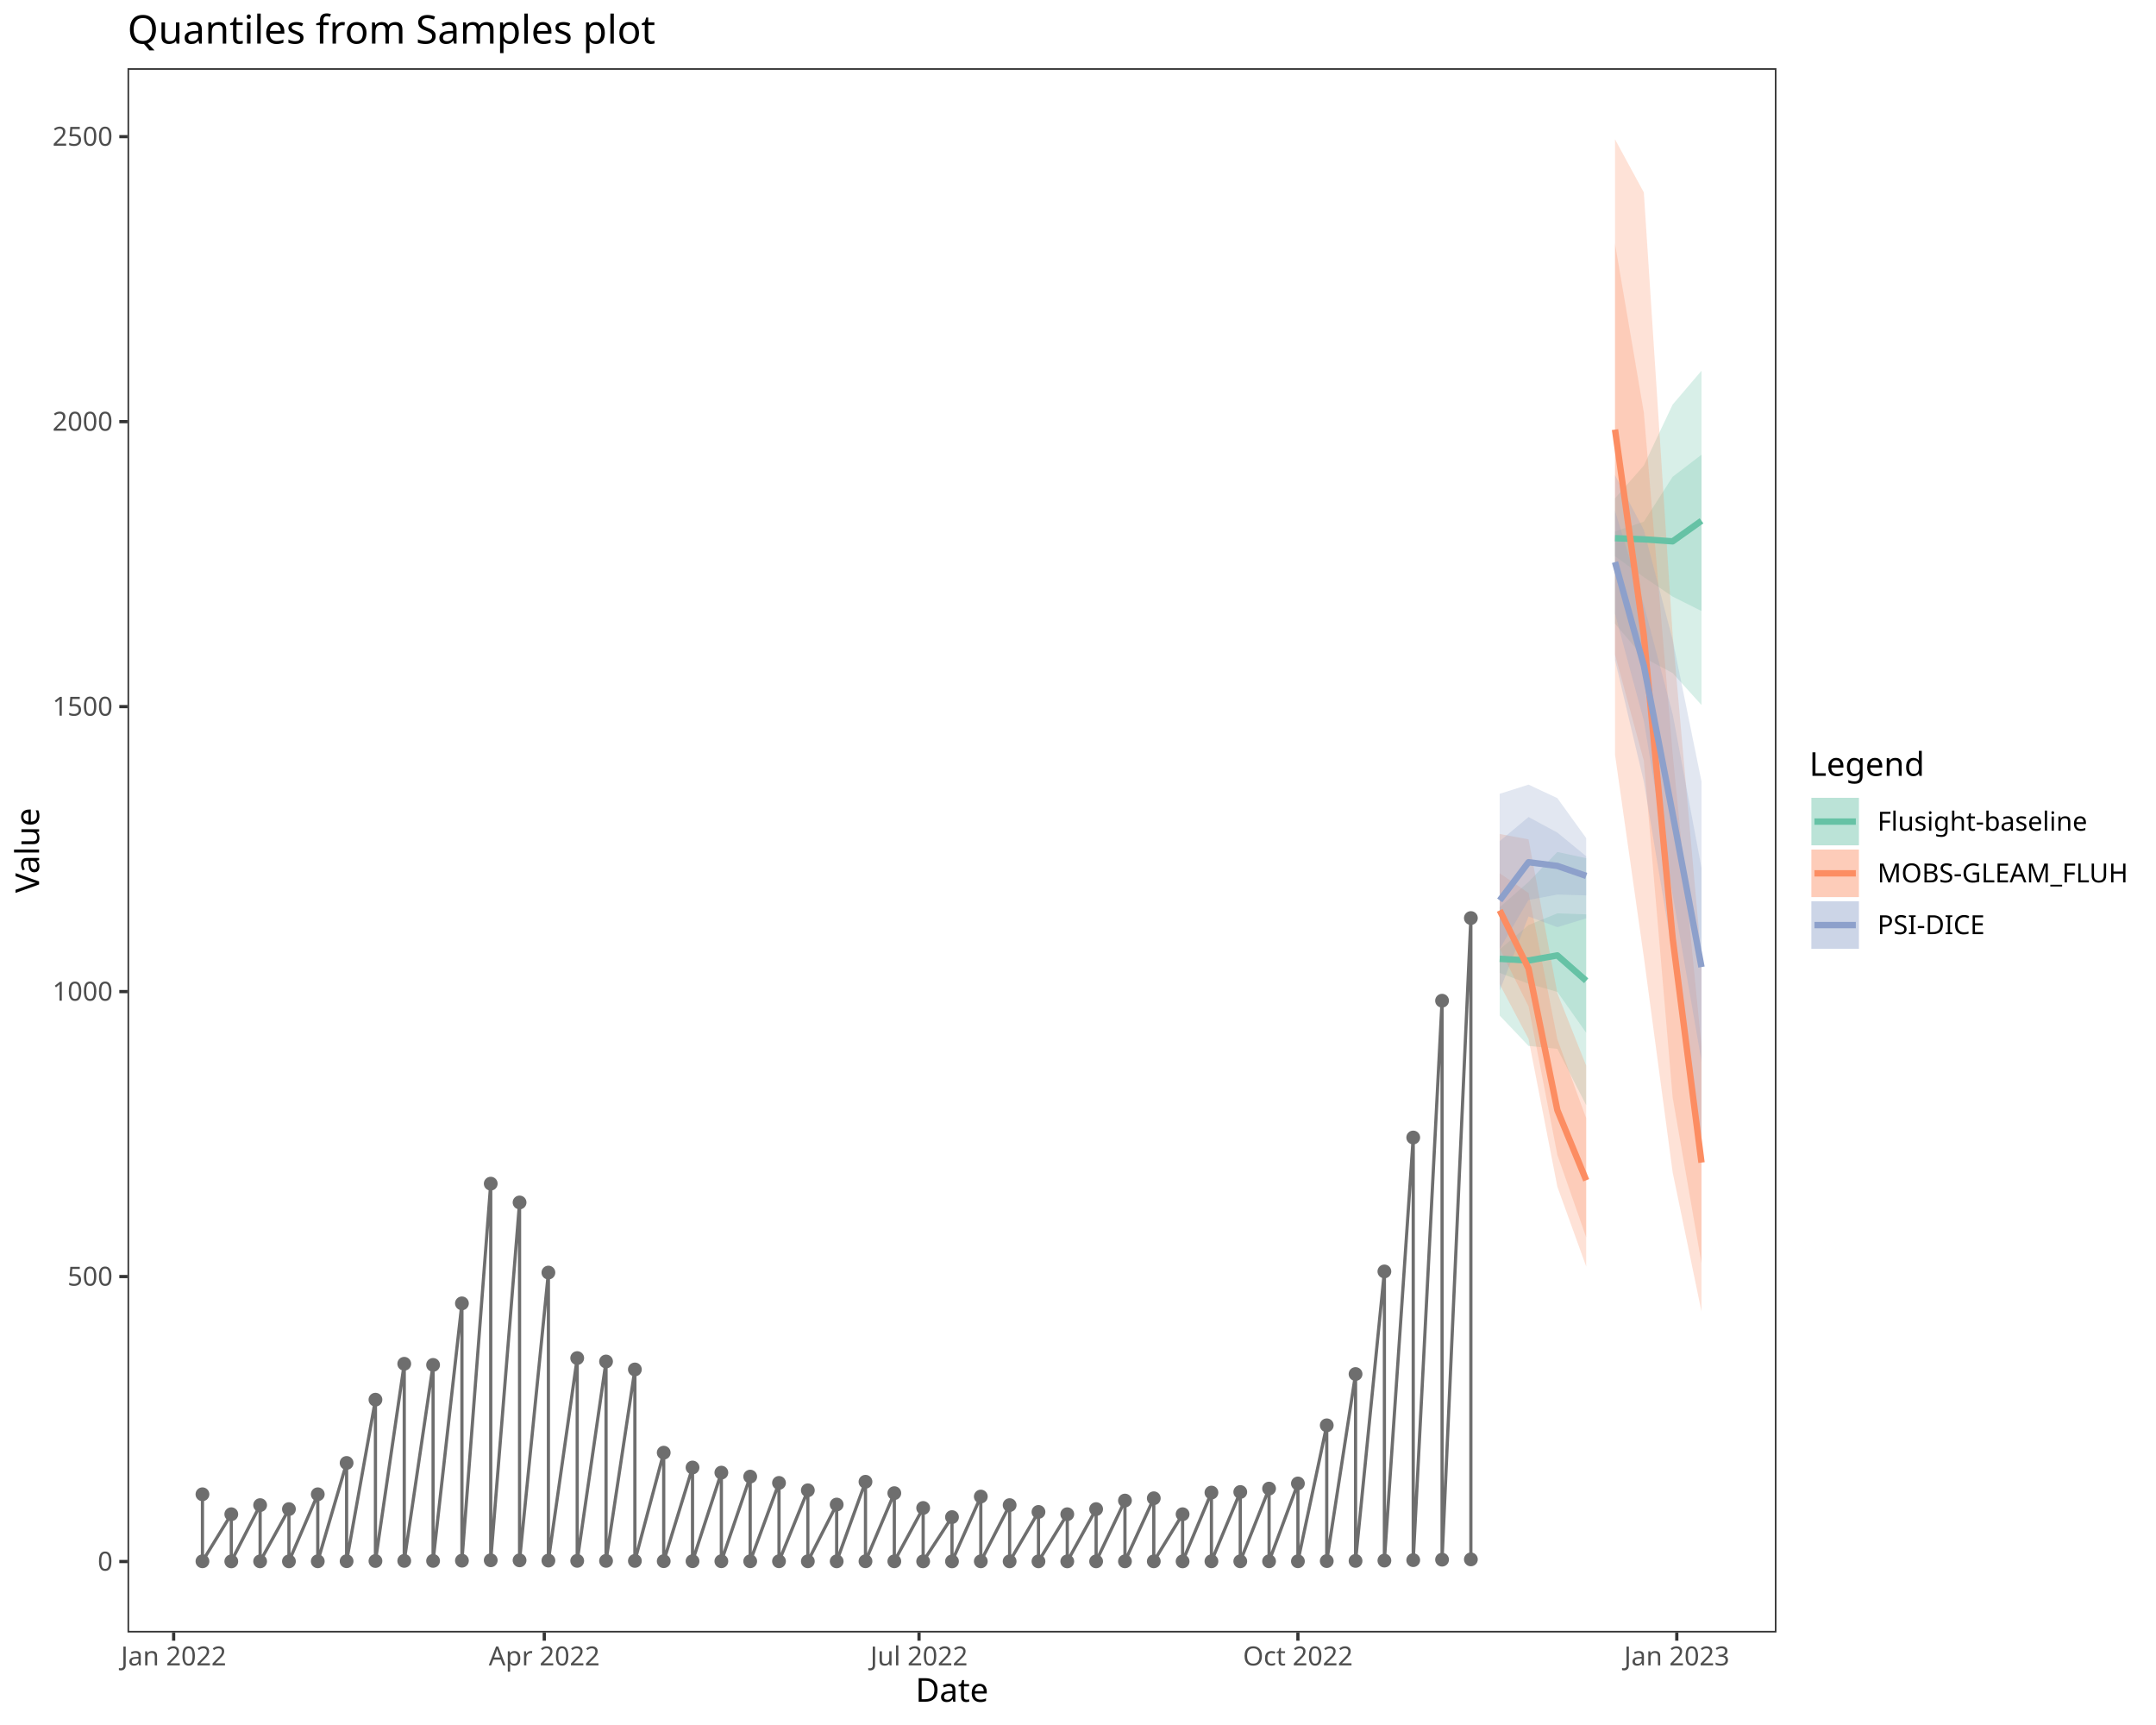
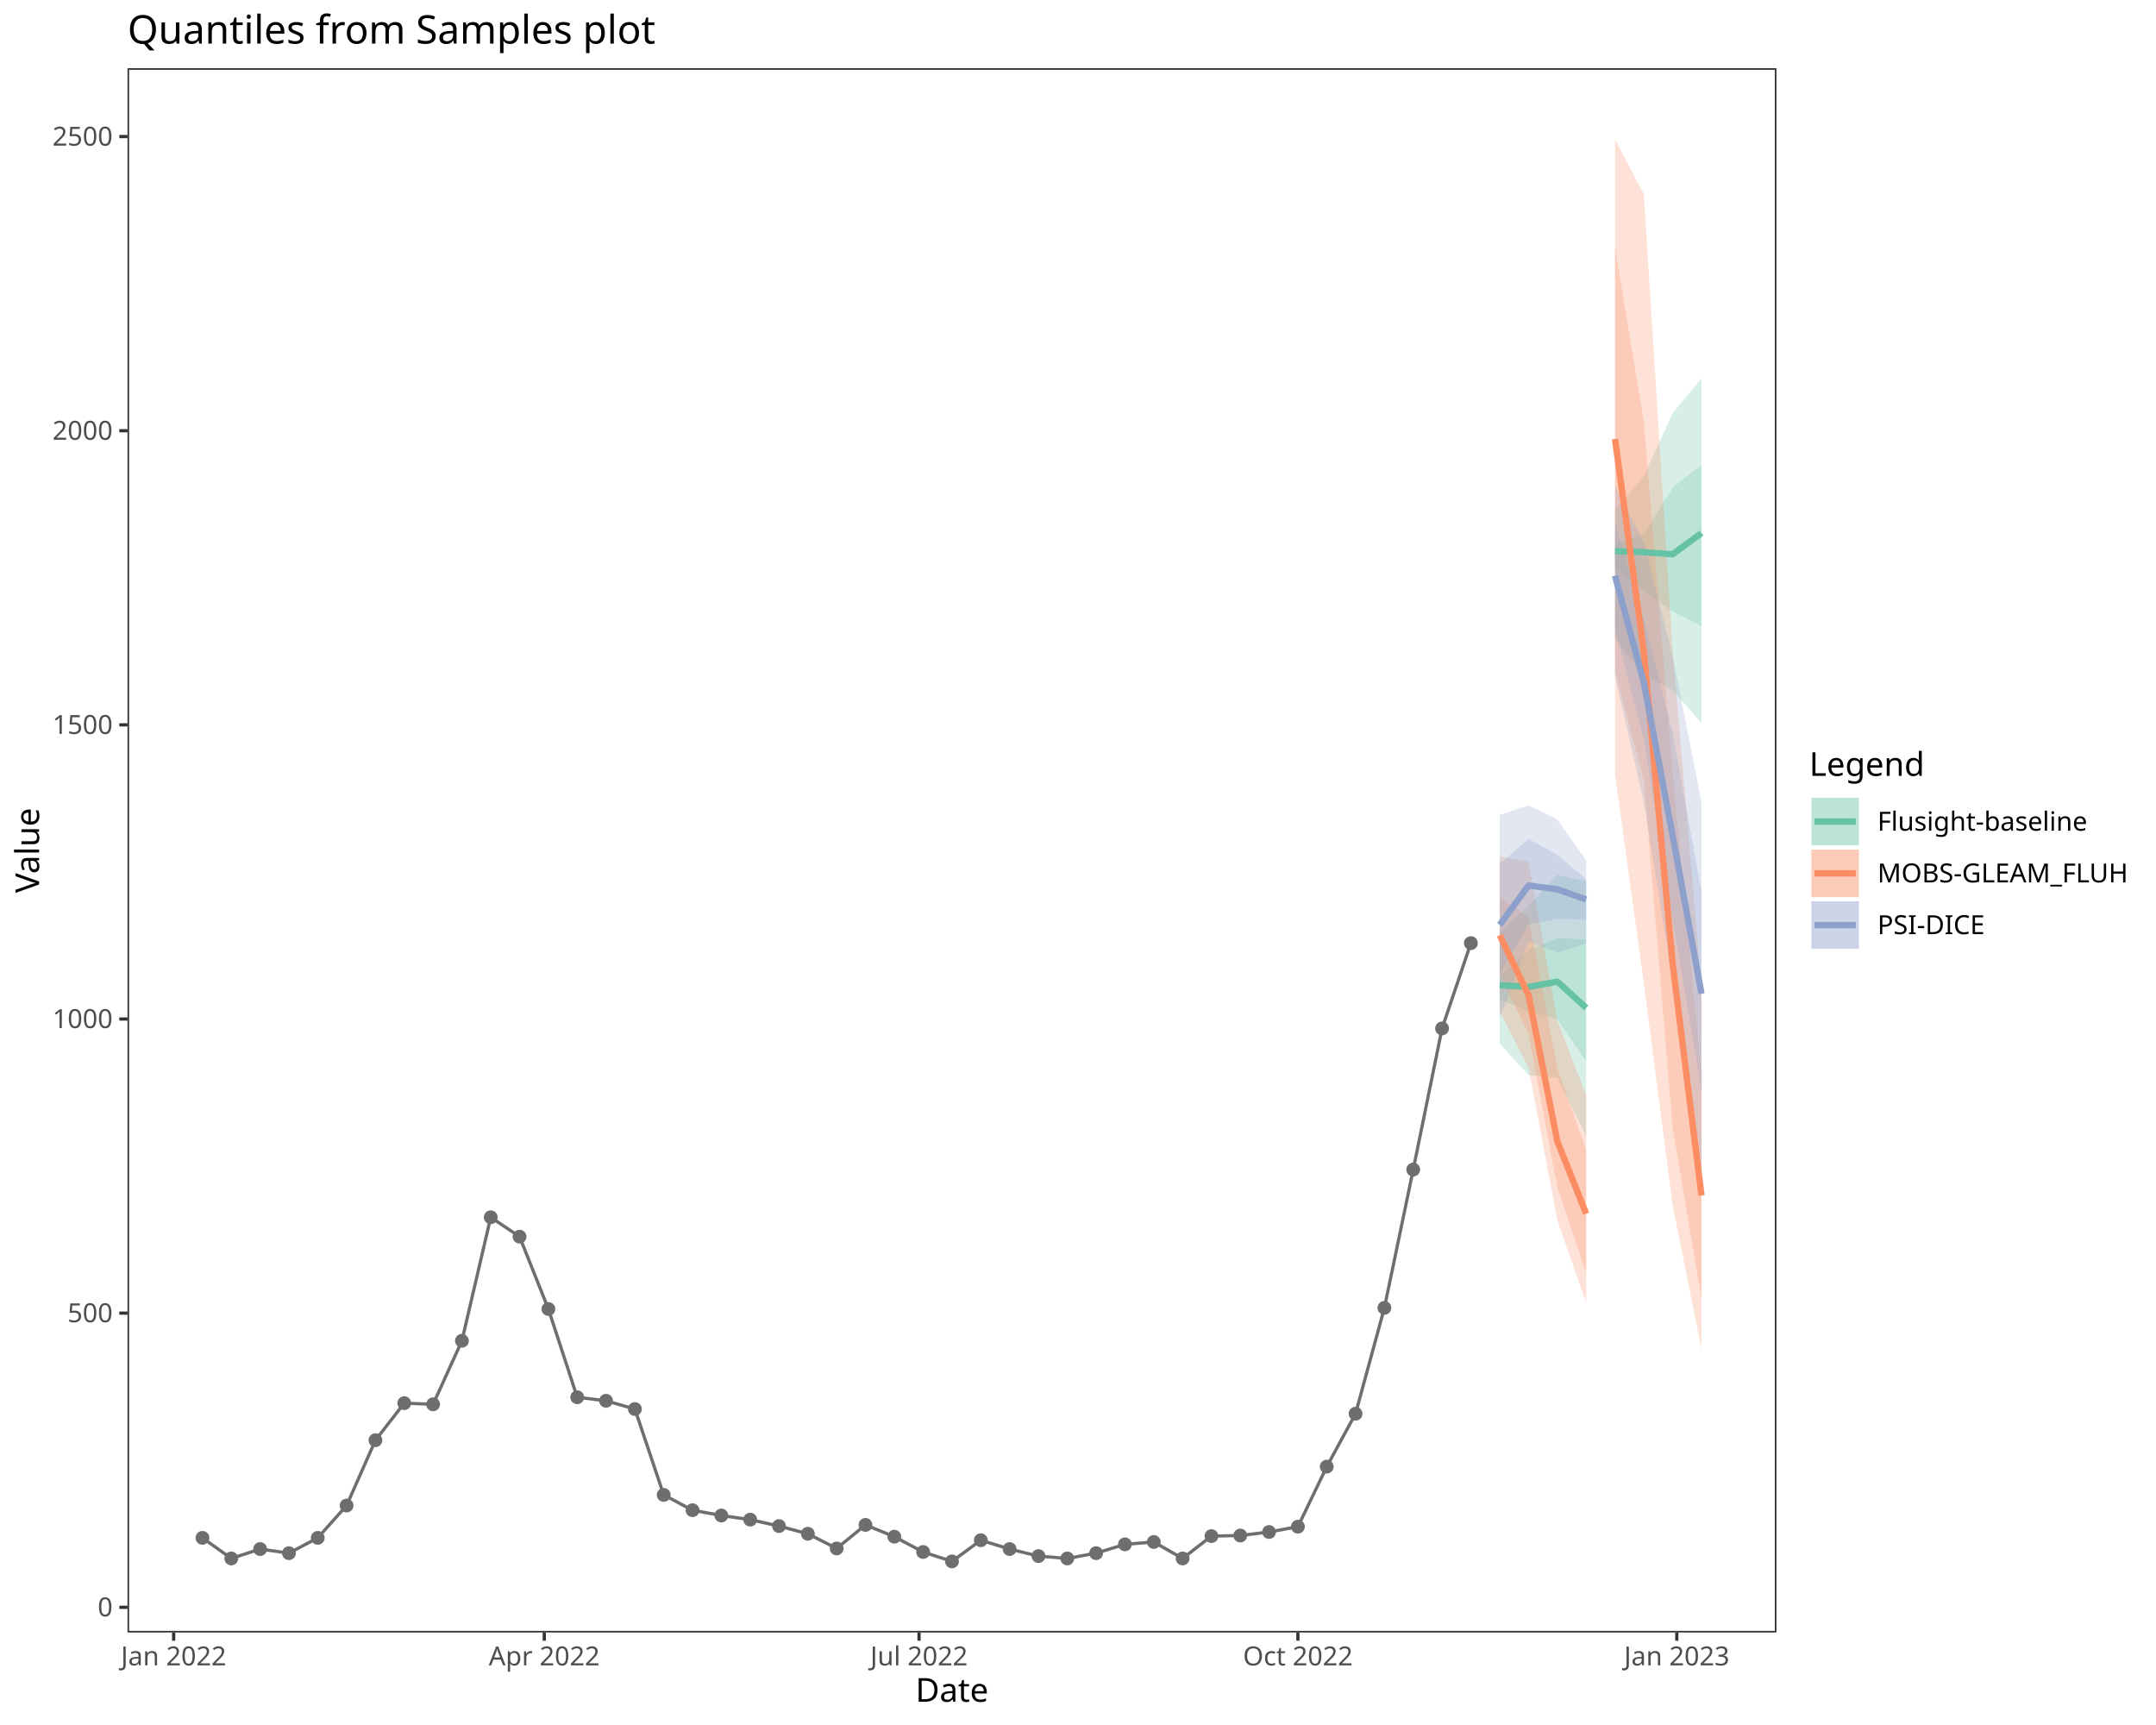
<svg xmlns="http://www.w3.org/2000/svg" class="svglite" data-engine-version="2.0" width="720.00pt" height="576.00pt" viewBox="0 0 720.00 576.00">
  <defs>
    <style type="text/css">
    .svglite line, .svglite polyline, .svglite polygon, .svglite path, .svglite rect, .svglite circle {
      fill: none;
      stroke: #000000;
      stroke-linecap: round;
      stroke-linejoin: round;
      stroke-miterlimit: 10.00;
    }
  </style>
  </defs>
  <rect width="100%" height="100%" style="stroke: none; fill: #FFFFFF;" />
  <defs>
    <clipPath id="cpMC4wMHw3MjAuMDB8MC4wMHw1NzYuMDA=">
      <rect x="0.00" y="0.00" width="720.00" height="576.00" />
    </clipPath>
  </defs>
  <g clip-path="url(#cpMC4wMHw3MjAuMDB8MC4wMHw1NzYuMDA=)">
    <rect x="0.00" y="0.00" width="720.00" height="576.00" style="stroke-width: 1.07; stroke: #FFFFFF; fill: #FFFFFF;" />
  </g>
  <defs>
    <clipPath id="cpNDIuNTh8NTkzLjI1fDIyLjc4fDU0NS4xMQ==">
      <rect x="42.58" y="22.78" width="550.67" height="522.33" />
    </clipPath>
  </defs>
  <g clip-path="url(#cpNDIuNTh8NTkzLjI1fDIyLjc4fDU0NS4xMQ==)">
    <rect x="42.58" y="22.78" width="550.67" height="522.33" style="stroke-width: 1.07; stroke: none; fill: #FFFFFF;" />
-     <polyline points="67.61,498.96 67.61,521.34 77.24,505.62 77.24,521.37 86.87,502.58 86.87,521.36 96.49,503.91 96.49,521.36 106.12,498.96 106.12,521.34 115.75,488.50 115.75,521.31 125.38,467.37 125.38,521.24 135.00,455.38 135.00,521.20 144.63,455.76 144.63,521.20 154.26,435.21 154.26,521.13 163.88,395.24 163.88,521.00 173.51,401.52 173.51,521.02 183.14,424.93 183.14,521.10 192.76,453.48 192.76,521.19 202.39,454.62 202.39,521.20 212.02,457.28 212.02,521.21 221.65,485.07 221.65,521.30 231.27,490.02 231.27,521.31 240.90,491.73 240.90,521.32 250.53,493.06 250.53,521.33 260.15,495.16 260.15,521.33 269.78,497.63 269.78,521.34 279.41,502.39 279.41,521.36 289.03,494.78 289.03,521.33 298.66,498.58 298.66,521.34 308.29,503.53 308.29,521.36 317.92,506.58 317.92,521.37 327.54,499.72 327.54,521.35 337.17,502.58 337.17,521.36 346.80,504.86 346.80,521.36 356.42,505.62 356.42,521.37 366.05,503.91 366.05,521.36 375.68,501.06 375.68,521.35 385.31,500.29 385.31,521.35 394.93,505.62 394.93,521.37 404.56,498.39 404.56,521.34 414.19,498.20 414.19,521.34 423.81,497.06 423.81,521.34 433.44,495.35 433.44,521.33 443.07,475.93 443.07,521.27 452.69,458.81 452.69,521.21 462.32,424.55 462.32,521.10 471.95,379.83 471.95,520.95 481.58,334.15 481.58,520.79 491.20,306.55 491.20,520.70 " style="stroke-width: 1.07; stroke: #6E6E6E; stroke-linecap: butt;" />
-     <circle cx="67.61" cy="498.96" r="1.95" style="stroke-width: 0.71; stroke: #6E6E6E; fill: #6E6E6E;" />
-     <circle cx="77.24" cy="505.62" r="1.95" style="stroke-width: 0.71; stroke: #6E6E6E; fill: #6E6E6E;" />
-     <circle cx="86.87" cy="502.58" r="1.95" style="stroke-width: 0.71; stroke: #6E6E6E; fill: #6E6E6E;" />
-     <circle cx="96.49" cy="503.91" r="1.95" style="stroke-width: 0.71; stroke: #6E6E6E; fill: #6E6E6E;" />
-     <circle cx="106.12" cy="498.96" r="1.95" style="stroke-width: 0.71; stroke: #6E6E6E; fill: #6E6E6E;" />
-     <circle cx="115.75" cy="488.50" r="1.95" style="stroke-width: 0.71; stroke: #6E6E6E; fill: #6E6E6E;" />
-     <circle cx="125.38" cy="467.37" r="1.95" style="stroke-width: 0.71; stroke: #6E6E6E; fill: #6E6E6E;" />
-     <circle cx="135.00" cy="455.38" r="1.95" style="stroke-width: 0.71; stroke: #6E6E6E; fill: #6E6E6E;" />
-     <circle cx="144.63" cy="455.76" r="1.95" style="stroke-width: 0.71; stroke: #6E6E6E; fill: #6E6E6E;" />
-     <circle cx="154.26" cy="435.21" r="1.95" style="stroke-width: 0.71; stroke: #6E6E6E; fill: #6E6E6E;" />
-     <circle cx="163.88" cy="395.24" r="1.95" style="stroke-width: 0.71; stroke: #6E6E6E; fill: #6E6E6E;" />
-     <circle cx="173.51" cy="401.52" r="1.95" style="stroke-width: 0.71; stroke: #6E6E6E; fill: #6E6E6E;" />
-     <circle cx="183.14" cy="424.93" r="1.95" style="stroke-width: 0.71; stroke: #6E6E6E; fill: #6E6E6E;" />
-     <circle cx="192.76" cy="453.48" r="1.95" style="stroke-width: 0.71; stroke: #6E6E6E; fill: #6E6E6E;" />
-     <circle cx="202.39" cy="454.62" r="1.95" style="stroke-width: 0.71; stroke: #6E6E6E; fill: #6E6E6E;" />
-     <circle cx="212.02" cy="457.28" r="1.95" style="stroke-width: 0.71; stroke: #6E6E6E; fill: #6E6E6E;" />
-     <circle cx="221.65" cy="485.07" r="1.95" style="stroke-width: 0.71; stroke: #6E6E6E; fill: #6E6E6E;" />
-     <circle cx="231.27" cy="490.02" r="1.95" style="stroke-width: 0.71; stroke: #6E6E6E; fill: #6E6E6E;" />
-     <circle cx="240.90" cy="491.73" r="1.95" style="stroke-width: 0.71; stroke: #6E6E6E; fill: #6E6E6E;" />
-     <circle cx="250.53" cy="493.06" r="1.95" style="stroke-width: 0.71; stroke: #6E6E6E; fill: #6E6E6E;" />
-     <circle cx="260.15" cy="495.16" r="1.95" style="stroke-width: 0.71; stroke: #6E6E6E; fill: #6E6E6E;" />
-     <circle cx="269.78" cy="497.63" r="1.95" style="stroke-width: 0.71; stroke: #6E6E6E; fill: #6E6E6E;" />
-     <circle cx="279.41" cy="502.39" r="1.95" style="stroke-width: 0.71; stroke: #6E6E6E; fill: #6E6E6E;" />
-     <circle cx="289.03" cy="494.78" r="1.95" style="stroke-width: 0.71; stroke: #6E6E6E; fill: #6E6E6E;" />
-     <circle cx="298.66" cy="498.58" r="1.95" style="stroke-width: 0.71; stroke: #6E6E6E; fill: #6E6E6E;" />
-     <circle cx="308.29" cy="503.53" r="1.95" style="stroke-width: 0.71; stroke: #6E6E6E; fill: #6E6E6E;" />
-     <circle cx="317.92" cy="506.58" r="1.95" style="stroke-width: 0.71; stroke: #6E6E6E; fill: #6E6E6E;" />
-     <circle cx="327.54" cy="499.72" r="1.95" style="stroke-width: 0.71; stroke: #6E6E6E; fill: #6E6E6E;" />
-     <circle cx="337.17" cy="502.58" r="1.95" style="stroke-width: 0.71; stroke: #6E6E6E; fill: #6E6E6E;" />
-     <circle cx="346.80" cy="504.86" r="1.95" style="stroke-width: 0.71; stroke: #6E6E6E; fill: #6E6E6E;" />
-     <circle cx="356.42" cy="505.62" r="1.95" style="stroke-width: 0.71; stroke: #6E6E6E; fill: #6E6E6E;" />
-     <circle cx="366.05" cy="503.91" r="1.95" style="stroke-width: 0.71; stroke: #6E6E6E; fill: #6E6E6E;" />
-     <circle cx="375.68" cy="501.06" r="1.95" style="stroke-width: 0.71; stroke: #6E6E6E; fill: #6E6E6E;" />
-     <circle cx="385.31" cy="500.29" r="1.95" style="stroke-width: 0.71; stroke: #6E6E6E; fill: #6E6E6E;" />
-     <circle cx="394.93" cy="505.62" r="1.95" style="stroke-width: 0.71; stroke: #6E6E6E; fill: #6E6E6E;" />
-     <circle cx="404.56" cy="498.39" r="1.95" style="stroke-width: 0.71; stroke: #6E6E6E; fill: #6E6E6E;" />
-     <circle cx="414.19" cy="498.20" r="1.95" style="stroke-width: 0.71; stroke: #6E6E6E; fill: #6E6E6E;" />
-     <circle cx="423.81" cy="497.06" r="1.95" style="stroke-width: 0.71; stroke: #6E6E6E; fill: #6E6E6E;" />
-     <circle cx="433.44" cy="495.35" r="1.95" style="stroke-width: 0.71; stroke: #6E6E6E; fill: #6E6E6E;" />
-     <circle cx="443.07" cy="475.93" r="1.95" style="stroke-width: 0.71; stroke: #6E6E6E; fill: #6E6E6E;" />
-     <circle cx="452.69" cy="458.81" r="1.95" style="stroke-width: 0.71; stroke: #6E6E6E; fill: #6E6E6E;" />
-     <circle cx="462.32" cy="424.55" r="1.95" style="stroke-width: 0.71; stroke: #6E6E6E; fill: #6E6E6E;" />
-     <circle cx="471.95" cy="379.83" r="1.95" style="stroke-width: 0.71; stroke: #6E6E6E; fill: #6E6E6E;" />
-     <circle cx="481.58" cy="334.15" r="1.95" style="stroke-width: 0.71; stroke: #6E6E6E; fill: #6E6E6E;" />
-     <circle cx="491.20" cy="306.55" r="1.95" style="stroke-width: 0.71; stroke: #6E6E6E; fill: #6E6E6E;" />
-     <circle cx="67.61" cy="521.34" r="1.95" style="stroke-width: 0.71; stroke: #6E6E6E; fill: #6E6E6E;" />
-     <circle cx="77.24" cy="521.37" r="1.95" style="stroke-width: 0.71; stroke: #6E6E6E; fill: #6E6E6E;" />
-     <circle cx="86.87" cy="521.36" r="1.95" style="stroke-width: 0.71; stroke: #6E6E6E; fill: #6E6E6E;" />
-     <circle cx="96.49" cy="521.36" r="1.95" style="stroke-width: 0.71; stroke: #6E6E6E; fill: #6E6E6E;" />
-     <circle cx="106.12" cy="521.34" r="1.95" style="stroke-width: 0.71; stroke: #6E6E6E; fill: #6E6E6E;" />
-     <circle cx="115.75" cy="521.31" r="1.95" style="stroke-width: 0.71; stroke: #6E6E6E; fill: #6E6E6E;" />
-     <circle cx="125.38" cy="521.24" r="1.95" style="stroke-width: 0.71; stroke: #6E6E6E; fill: #6E6E6E;" />
-     <circle cx="135.00" cy="521.20" r="1.95" style="stroke-width: 0.71; stroke: #6E6E6E; fill: #6E6E6E;" />
-     <circle cx="144.63" cy="521.20" r="1.95" style="stroke-width: 0.71; stroke: #6E6E6E; fill: #6E6E6E;" />
-     <circle cx="154.26" cy="521.13" r="1.95" style="stroke-width: 0.71; stroke: #6E6E6E; fill: #6E6E6E;" />
-     <circle cx="163.88" cy="521.00" r="1.95" style="stroke-width: 0.71; stroke: #6E6E6E; fill: #6E6E6E;" />
-     <circle cx="173.51" cy="521.02" r="1.95" style="stroke-width: 0.71; stroke: #6E6E6E; fill: #6E6E6E;" />
-     <circle cx="183.14" cy="521.10" r="1.95" style="stroke-width: 0.71; stroke: #6E6E6E; fill: #6E6E6E;" />
-     <circle cx="192.76" cy="521.19" r="1.95" style="stroke-width: 0.71; stroke: #6E6E6E; fill: #6E6E6E;" />
-     <circle cx="202.39" cy="521.20" r="1.95" style="stroke-width: 0.71; stroke: #6E6E6E; fill: #6E6E6E;" />
-     <circle cx="212.02" cy="521.21" r="1.95" style="stroke-width: 0.71; stroke: #6E6E6E; fill: #6E6E6E;" />
-     <circle cx="221.65" cy="521.30" r="1.95" style="stroke-width: 0.71; stroke: #6E6E6E; fill: #6E6E6E;" />
-     <circle cx="231.27" cy="521.31" r="1.95" style="stroke-width: 0.71; stroke: #6E6E6E; fill: #6E6E6E;" />
-     <circle cx="240.90" cy="521.32" r="1.95" style="stroke-width: 0.71; stroke: #6E6E6E; fill: #6E6E6E;" />
-     <circle cx="250.53" cy="521.33" r="1.95" style="stroke-width: 0.71; stroke: #6E6E6E; fill: #6E6E6E;" />
-     <circle cx="260.15" cy="521.33" r="1.95" style="stroke-width: 0.71; stroke: #6E6E6E; fill: #6E6E6E;" />
-     <circle cx="269.78" cy="521.34" r="1.95" style="stroke-width: 0.71; stroke: #6E6E6E; fill: #6E6E6E;" />
-     <circle cx="279.41" cy="521.36" r="1.95" style="stroke-width: 0.71; stroke: #6E6E6E; fill: #6E6E6E;" />
-     <circle cx="289.03" cy="521.33" r="1.95" style="stroke-width: 0.71; stroke: #6E6E6E; fill: #6E6E6E;" />
-     <circle cx="298.66" cy="521.34" r="1.95" style="stroke-width: 0.71; stroke: #6E6E6E; fill: #6E6E6E;" />
-     <circle cx="308.29" cy="521.36" r="1.95" style="stroke-width: 0.71; stroke: #6E6E6E; fill: #6E6E6E;" />
+     <polyline points="67.61,513.51 77.24,520.39 86.87,517.25 96.49,518.62 106.12,513.51 115.75,502.71 125.38,480.90 135.00,468.53 144.63,468.92 154.26,447.71 163.88,406.46 173.51,412.94 183.14,437.10 192.76,466.56 202.39,467.74 212.02,470.49 221.65,499.17 231.27,504.28 240.90,506.05 250.53,507.42 260.15,509.58 269.78,512.14 279.41,517.05 289.03,509.19 298.66,513.12 308.29,518.23 317.92,521.37 327.54,514.30 337.17,517.25 346.80,519.60 356.42,520.39 366.05,518.62 375.68,515.67 385.31,514.89 394.93,520.39 404.56,512.92 414.19,512.73 423.81,511.55 433.44,509.78 443.07,489.74 452.69,472.06 462.32,436.71 471.95,390.54 481.58,343.40 491.20,314.92 " style="stroke-width: 1.07; stroke: #6E6E6E; stroke-linecap: butt;" />
+     <circle cx="67.61" cy="513.51" r="1.95" style="stroke-width: 0.71; stroke: #6E6E6E; fill: #6E6E6E;" />
+     <circle cx="77.24" cy="520.39" r="1.95" style="stroke-width: 0.71; stroke: #6E6E6E; fill: #6E6E6E;" />
+     <circle cx="86.87" cy="517.25" r="1.95" style="stroke-width: 0.71; stroke: #6E6E6E; fill: #6E6E6E;" />
+     <circle cx="96.49" cy="518.62" r="1.95" style="stroke-width: 0.71; stroke: #6E6E6E; fill: #6E6E6E;" />
+     <circle cx="106.12" cy="513.51" r="1.95" style="stroke-width: 0.71; stroke: #6E6E6E; fill: #6E6E6E;" />
+     <circle cx="115.75" cy="502.71" r="1.95" style="stroke-width: 0.71; stroke: #6E6E6E; fill: #6E6E6E;" />
+     <circle cx="125.38" cy="480.90" r="1.95" style="stroke-width: 0.71; stroke: #6E6E6E; fill: #6E6E6E;" />
+     <circle cx="135.00" cy="468.53" r="1.95" style="stroke-width: 0.71; stroke: #6E6E6E; fill: #6E6E6E;" />
+     <circle cx="144.63" cy="468.92" r="1.95" style="stroke-width: 0.71; stroke: #6E6E6E; fill: #6E6E6E;" />
+     <circle cx="154.26" cy="447.71" r="1.95" style="stroke-width: 0.71; stroke: #6E6E6E; fill: #6E6E6E;" />
+     <circle cx="163.88" cy="406.46" r="1.95" style="stroke-width: 0.71; stroke: #6E6E6E; fill: #6E6E6E;" />
+     <circle cx="173.51" cy="412.94" r="1.95" style="stroke-width: 0.71; stroke: #6E6E6E; fill: #6E6E6E;" />
+     <circle cx="183.14" cy="437.10" r="1.95" style="stroke-width: 0.71; stroke: #6E6E6E; fill: #6E6E6E;" />
+     <circle cx="192.76" cy="466.56" r="1.95" style="stroke-width: 0.71; stroke: #6E6E6E; fill: #6E6E6E;" />
+     <circle cx="202.39" cy="467.74" r="1.95" style="stroke-width: 0.71; stroke: #6E6E6E; fill: #6E6E6E;" />
+     <circle cx="212.02" cy="470.49" r="1.95" style="stroke-width: 0.71; stroke: #6E6E6E; fill: #6E6E6E;" />
+     <circle cx="221.65" cy="499.17" r="1.95" style="stroke-width: 0.71; stroke: #6E6E6E; fill: #6E6E6E;" />
+     <circle cx="231.27" cy="504.28" r="1.95" style="stroke-width: 0.71; stroke: #6E6E6E; fill: #6E6E6E;" />
+     <circle cx="240.90" cy="506.05" r="1.95" style="stroke-width: 0.71; stroke: #6E6E6E; fill: #6E6E6E;" />
+     <circle cx="250.53" cy="507.42" r="1.95" style="stroke-width: 0.71; stroke: #6E6E6E; fill: #6E6E6E;" />
+     <circle cx="260.15" cy="509.58" r="1.95" style="stroke-width: 0.71; stroke: #6E6E6E; fill: #6E6E6E;" />
+     <circle cx="269.78" cy="512.14" r="1.95" style="stroke-width: 0.71; stroke: #6E6E6E; fill: #6E6E6E;" />
+     <circle cx="279.41" cy="517.05" r="1.95" style="stroke-width: 0.71; stroke: #6E6E6E; fill: #6E6E6E;" />
+     <circle cx="289.03" cy="509.19" r="1.95" style="stroke-width: 0.71; stroke: #6E6E6E; fill: #6E6E6E;" />
+     <circle cx="298.66" cy="513.12" r="1.95" style="stroke-width: 0.71; stroke: #6E6E6E; fill: #6E6E6E;" />
+     <circle cx="308.29" cy="518.23" r="1.95" style="stroke-width: 0.71; stroke: #6E6E6E; fill: #6E6E6E;" />
    <circle cx="317.92" cy="521.37" r="1.95" style="stroke-width: 0.71; stroke: #6E6E6E; fill: #6E6E6E;" />
-     <circle cx="327.54" cy="521.35" r="1.95" style="stroke-width: 0.71; stroke: #6E6E6E; fill: #6E6E6E;" />
-     <circle cx="337.17" cy="521.36" r="1.95" style="stroke-width: 0.71; stroke: #6E6E6E; fill: #6E6E6E;" />
-     <circle cx="346.80" cy="521.36" r="1.95" style="stroke-width: 0.71; stroke: #6E6E6E; fill: #6E6E6E;" />
-     <circle cx="356.42" cy="521.37" r="1.95" style="stroke-width: 0.71; stroke: #6E6E6E; fill: #6E6E6E;" />
-     <circle cx="366.05" cy="521.36" r="1.95" style="stroke-width: 0.71; stroke: #6E6E6E; fill: #6E6E6E;" />
-     <circle cx="375.68" cy="521.35" r="1.95" style="stroke-width: 0.71; stroke: #6E6E6E; fill: #6E6E6E;" />
-     <circle cx="385.31" cy="521.35" r="1.95" style="stroke-width: 0.71; stroke: #6E6E6E; fill: #6E6E6E;" />
-     <circle cx="394.93" cy="521.37" r="1.95" style="stroke-width: 0.71; stroke: #6E6E6E; fill: #6E6E6E;" />
-     <circle cx="404.56" cy="521.34" r="1.95" style="stroke-width: 0.71; stroke: #6E6E6E; fill: #6E6E6E;" />
-     <circle cx="414.19" cy="521.34" r="1.95" style="stroke-width: 0.71; stroke: #6E6E6E; fill: #6E6E6E;" />
-     <circle cx="423.81" cy="521.34" r="1.95" style="stroke-width: 0.71; stroke: #6E6E6E; fill: #6E6E6E;" />
-     <circle cx="433.44" cy="521.33" r="1.95" style="stroke-width: 0.71; stroke: #6E6E6E; fill: #6E6E6E;" />
-     <circle cx="443.07" cy="521.27" r="1.95" style="stroke-width: 0.71; stroke: #6E6E6E; fill: #6E6E6E;" />
-     <circle cx="452.69" cy="521.21" r="1.95" style="stroke-width: 0.71; stroke: #6E6E6E; fill: #6E6E6E;" />
-     <circle cx="462.32" cy="521.10" r="1.95" style="stroke-width: 0.71; stroke: #6E6E6E; fill: #6E6E6E;" />
-     <circle cx="471.95" cy="520.95" r="1.95" style="stroke-width: 0.71; stroke: #6E6E6E; fill: #6E6E6E;" />
-     <circle cx="481.58" cy="520.79" r="1.95" style="stroke-width: 0.71; stroke: #6E6E6E; fill: #6E6E6E;" />
-     <circle cx="491.20" cy="520.70" r="1.95" style="stroke-width: 0.71; stroke: #6E6E6E; fill: #6E6E6E;" />
-     <polygon points="500.83,302.92 510.46,294.47 520.08,284.48 529.71,286.57 529.71,369.03 520.08,350.23 510.46,349.24 500.83,339.12 " style="stroke-width: 0.00; stroke: none; stroke-linecap: butt; fill: #66C2A5; fill-opacity: 0.25;" />
-     <polyline points="500.83,302.92 510.46,294.47 520.08,284.48 529.71,286.57 " style="stroke-width: 1.07; stroke: none; stroke-linecap: butt;" />
-     <polyline points="529.71,369.03 520.08,350.23 510.46,349.24 500.83,339.12 " style="stroke-width: 1.07; stroke: none; stroke-linecap: butt;" />
-     <polygon points="539.34,166.37 548.96,155.44 558.59,135.08 568.22,123.79 568.22,235.41 558.59,224.76 548.96,219.62 539.34,208.27 " style="stroke-width: 0.00; stroke: none; stroke-linecap: butt; fill: #66C2A5; fill-opacity: 0.25;" />
-     <polyline points="539.34,166.37 548.96,155.44 558.59,135.08 568.22,123.79 " style="stroke-width: 1.07; stroke: none; stroke-linecap: butt;" />
-     <polyline points="568.22,235.41 558.59,224.76 548.96,219.62 539.34,208.27 " style="stroke-width: 1.07; stroke: none; stroke-linecap: butt;" />
-     <polygon points="500.83,317.02 510.46,308.89 520.08,304.98 529.71,305.32 529.71,344.85 520.08,331.20 510.46,328.49 500.83,324.87 " style="stroke-width: 0.00; stroke: none; stroke-linecap: butt; fill: #66C2A5; fill-opacity: 0.25;" />
-     <polyline points="500.83,317.02 510.46,308.89 520.08,304.98 529.71,305.32 " style="stroke-width: 1.07; stroke: none; stroke-linecap: butt;" />
-     <polyline points="529.71,344.85 520.08,331.20 510.46,328.49 500.83,324.87 " style="stroke-width: 1.07; stroke: none; stroke-linecap: butt;" />
-     <polygon points="539.34,177.47 548.96,174.19 558.59,159.20 568.22,151.83 568.22,204.02 558.59,199.22 548.96,192.70 539.34,185.75 " style="stroke-width: 0.00; stroke: none; stroke-linecap: butt; fill: #66C2A5; fill-opacity: 0.25;" />
-     <polyline points="539.34,177.47 548.96,174.19 558.59,159.20 568.22,151.83 " style="stroke-width: 1.07; stroke: none; stroke-linecap: butt;" />
-     <polyline points="568.22,204.02 558.59,199.22 548.96,192.70 539.34,185.75 " style="stroke-width: 1.07; stroke: none; stroke-linecap: butt;" />
-     <polygon points="500.83,278.48 510.46,280.27 520.08,331.62 529.71,355.83 529.71,422.89 520.08,396.25 510.46,346.92 500.83,328.65 " style="stroke-width: 0.00; stroke: none; stroke-linecap: butt; fill: #FC8D62; fill-opacity: 0.25;" />
-     <polyline points="500.83,278.48 510.46,280.27 520.08,331.62 529.71,355.83 " style="stroke-width: 1.07; stroke: none; stroke-linecap: butt;" />
-     <polyline points="529.71,422.89 520.08,396.25 510.46,346.92 500.83,328.65 " style="stroke-width: 1.07; stroke: none; stroke-linecap: butt;" />
-     <polygon points="539.34,46.53 548.96,64.26 558.59,212.10 568.22,320.66 568.22,437.95 558.59,391.49 548.96,319.55 539.34,252.01 " style="stroke-width: 0.00; stroke: none; stroke-linecap: butt; fill: #FC8D62; fill-opacity: 0.25;" />
-     <polyline points="539.34,46.53 548.96,64.26 558.59,212.10 568.22,320.66 " style="stroke-width: 1.07; stroke: none; stroke-linecap: butt;" />
-     <polyline points="568.22,437.95 558.59,391.49 548.96,319.55 539.34,252.01 " style="stroke-width: 1.07; stroke: none; stroke-linecap: butt;" />
-     <polygon points="500.83,291.61 510.46,298.18 520.08,347.00 529.71,373.40 529.71,413.18 520.08,385.63 510.46,336.05 500.83,316.74 " style="stroke-width: 0.00; stroke: none; stroke-linecap: butt; fill: #FC8D62; fill-opacity: 0.25;" />
-     <polyline points="500.83,291.61 510.46,298.18 520.08,347.00 529.71,373.40 " style="stroke-width: 1.07; stroke: none; stroke-linecap: butt;" />
-     <polyline points="529.71,413.18 520.08,385.63 510.46,336.05 500.83,316.74 " style="stroke-width: 1.07; stroke: none; stroke-linecap: butt;" />
-     <polygon points="539.34,81.41 548.96,137.70 558.59,251.74 568.22,349.37 568.22,421.79 558.59,366.50 548.96,254.07 539.34,218.58 " style="stroke-width: 0.00; stroke: none; stroke-linecap: butt; fill: #FC8D62; fill-opacity: 0.25;" />
-     <polyline points="539.34,81.41 548.96,137.70 558.59,251.74 568.22,349.37 " style="stroke-width: 1.07; stroke: none; stroke-linecap: butt;" />
-     <polyline points="568.22,421.79 558.59,366.50 548.96,254.07 539.34,218.58 " style="stroke-width: 1.07; stroke: none; stroke-linecap: butt;" />
-     <polygon points="500.83,265.06 510.46,262.00 520.08,266.51 529.71,279.85 529.71,306.65 520.08,309.60 510.46,306.02 500.83,330.78 " style="stroke-width: 0.00; stroke: none; stroke-linecap: butt; fill: #8DA0CB; fill-opacity: 0.25;" />
-     <polyline points="500.83,265.06 510.46,262.00 520.08,266.51 529.71,279.85 " style="stroke-width: 1.07; stroke: none; stroke-linecap: butt;" />
-     <polyline points="529.71,306.65 520.08,309.60 510.46,306.02 500.83,330.78 " style="stroke-width: 1.07; stroke: none; stroke-linecap: butt;" />
-     <polygon points="539.34,158.68 548.96,176.93 558.59,213.66 568.22,260.94 568.22,381.60 558.59,318.75 548.96,261.03 539.34,220.38 " style="stroke-width: 0.00; stroke: none; stroke-linecap: butt; fill: #8DA0CB; fill-opacity: 0.25;" />
-     <polyline points="539.34,158.68 548.96,176.93 558.59,213.66 568.22,260.94 " style="stroke-width: 1.07; stroke: none; stroke-linecap: butt;" />
-     <polyline points="568.22,381.60 558.59,318.75 548.96,261.03 539.34,220.38 " style="stroke-width: 1.07; stroke: none; stroke-linecap: butt;" />
-     <polygon points="500.83,280.86 510.46,272.82 520.08,278.01 529.71,285.90 529.71,298.99 520.08,298.70 510.46,300.51 500.83,316.83 " style="stroke-width: 0.00; stroke: none; stroke-linecap: butt; fill: #8DA0CB; fill-opacity: 0.25;" />
-     <polyline points="500.83,280.86 510.46,272.82 520.08,278.01 529.71,285.90 " style="stroke-width: 1.07; stroke: none; stroke-linecap: butt;" />
-     <polyline points="529.71,298.99 520.08,298.70 510.46,300.51 500.83,316.83 " style="stroke-width: 1.07; stroke: none; stroke-linecap: butt;" />
-     <polygon points="539.34,170.57 548.96,201.98 558.59,238.47 568.22,289.81 568.22,354.32 558.59,298.75 548.96,240.66 539.34,204.93 " style="stroke-width: 0.00; stroke: none; stroke-linecap: butt; fill: #8DA0CB; fill-opacity: 0.25;" />
-     <polyline points="539.34,170.57 548.96,201.98 558.59,238.47 568.22,289.81 " style="stroke-width: 1.07; stroke: none; stroke-linecap: butt;" />
-     <polyline points="568.22,354.32 558.59,298.75 548.96,240.66 539.34,204.93 " style="stroke-width: 1.07; stroke: none; stroke-linecap: butt;" />
-     <polyline points="500.83,320.16 510.46,320.73 520.08,319.02 529.71,327.49 " style="stroke-width: 2.13; stroke: #66C2A5; stroke-linecap: butt;" />
-     <polyline points="539.34,179.71 548.96,180.09 558.59,180.76 568.22,173.90 " style="stroke-width: 2.13; stroke: #66C2A5; stroke-linecap: butt;" />
-     <polyline points="500.83,303.98 510.46,323.40 520.08,370.69 529.71,394.10 " style="stroke-width: 2.13; stroke: #FC8D62; stroke-linecap: butt;" />
-     <polyline points="539.34,143.45 548.96,212.25 558.59,313.31 568.22,388.20 " style="stroke-width: 2.13; stroke: #FC8D62; stroke-linecap: butt;" />
-     <polyline points="500.83,300.65 510.46,287.90 520.08,289.14 529.71,292.47 " style="stroke-width: 2.13; stroke: #8DA0CB; stroke-linecap: butt;" />
-     <polyline points="539.34,187.70 548.96,222.24 558.59,271.82 568.22,322.92 " style="stroke-width: 2.13; stroke: #8DA0CB; stroke-linecap: butt;" />
+     <circle cx="327.54" cy="514.30" r="1.95" style="stroke-width: 0.71; stroke: #6E6E6E; fill: #6E6E6E;" />
+     <circle cx="337.17" cy="517.25" r="1.95" style="stroke-width: 0.71; stroke: #6E6E6E; fill: #6E6E6E;" />
+     <circle cx="346.80" cy="519.60" r="1.95" style="stroke-width: 0.71; stroke: #6E6E6E; fill: #6E6E6E;" />
+     <circle cx="356.42" cy="520.39" r="1.95" style="stroke-width: 0.71; stroke: #6E6E6E; fill: #6E6E6E;" />
+     <circle cx="366.05" cy="518.62" r="1.95" style="stroke-width: 0.71; stroke: #6E6E6E; fill: #6E6E6E;" />
+     <circle cx="375.68" cy="515.67" r="1.95" style="stroke-width: 0.71; stroke: #6E6E6E; fill: #6E6E6E;" />
+     <circle cx="385.31" cy="514.89" r="1.95" style="stroke-width: 0.71; stroke: #6E6E6E; fill: #6E6E6E;" />
+     <circle cx="394.93" cy="520.39" r="1.95" style="stroke-width: 0.71; stroke: #6E6E6E; fill: #6E6E6E;" />
+     <circle cx="404.56" cy="512.92" r="1.95" style="stroke-width: 0.71; stroke: #6E6E6E; fill: #6E6E6E;" />
+     <circle cx="414.19" cy="512.73" r="1.95" style="stroke-width: 0.71; stroke: #6E6E6E; fill: #6E6E6E;" />
+     <circle cx="423.81" cy="511.55" r="1.95" style="stroke-width: 0.71; stroke: #6E6E6E; fill: #6E6E6E;" />
+     <circle cx="433.44" cy="509.78" r="1.95" style="stroke-width: 0.71; stroke: #6E6E6E; fill: #6E6E6E;" />
+     <circle cx="443.07" cy="489.74" r="1.95" style="stroke-width: 0.71; stroke: #6E6E6E; fill: #6E6E6E;" />
+     <circle cx="452.69" cy="472.06" r="1.95" style="stroke-width: 0.71; stroke: #6E6E6E; fill: #6E6E6E;" />
+     <circle cx="462.32" cy="436.71" r="1.95" style="stroke-width: 0.71; stroke: #6E6E6E; fill: #6E6E6E;" />
+     <circle cx="471.95" cy="390.54" r="1.95" style="stroke-width: 0.71; stroke: #6E6E6E; fill: #6E6E6E;" />
+     <circle cx="481.58" cy="343.40" r="1.95" style="stroke-width: 0.71; stroke: #6E6E6E; fill: #6E6E6E;" />
+     <circle cx="491.20" cy="314.92" r="1.95" style="stroke-width: 0.71; stroke: #6E6E6E; fill: #6E6E6E;" />
+     <polygon points="500.83,311.16 510.46,302.44 520.08,292.13 529.71,294.29 529.71,379.41 520.08,360.00 510.46,358.98 500.83,348.53 " style="stroke-width: 0.00; stroke: none; stroke-linecap: butt; fill: #66C2A5; fill-opacity: 0.25;" />
+     <polyline points="500.83,311.16 510.46,302.44 520.08,292.13 529.71,294.29 " style="stroke-width: 1.07; stroke: none; stroke-linecap: butt;" />
+     <polyline points="529.71,379.41 520.08,360.00 510.46,358.98 500.83,348.53 " style="stroke-width: 1.07; stroke: none; stroke-linecap: butt;" />
+     <polygon points="539.34,170.22 548.96,158.95 558.59,137.93 568.22,126.28 568.22,241.49 558.59,230.49 548.96,225.18 539.34,213.48 " style="stroke-width: 0.00; stroke: none; stroke-linecap: butt; fill: #66C2A5; fill-opacity: 0.25;" />
+     <polyline points="539.34,170.22 548.96,158.95 558.59,137.93 568.22,126.28 " style="stroke-width: 1.07; stroke: none; stroke-linecap: butt;" />
+     <polyline points="568.22,241.49 558.59,230.49 548.96,225.18 539.34,213.48 " style="stroke-width: 1.07; stroke: none; stroke-linecap: butt;" />
+     <polygon points="500.83,325.72 510.46,317.32 520.08,313.30 529.71,313.64 529.71,354.45 520.08,340.35 510.46,337.56 500.83,333.82 " style="stroke-width: 0.00; stroke: none; stroke-linecap: butt; fill: #66C2A5; fill-opacity: 0.25;" />
+     <polyline points="500.83,325.72 510.46,317.32 520.08,313.30 529.71,313.64 " style="stroke-width: 1.07; stroke: none; stroke-linecap: butt;" />
+     <polyline points="529.71,354.45 520.08,340.35 510.46,337.56 500.83,333.82 " style="stroke-width: 1.07; stroke: none; stroke-linecap: butt;" />
+     <polygon points="539.34,181.68 548.96,178.29 558.59,162.83 568.22,155.21 568.22,209.09 558.59,204.13 548.96,197.40 539.34,190.23 " style="stroke-width: 0.00; stroke: none; stroke-linecap: butt; fill: #66C2A5; fill-opacity: 0.25;" />
+     <polyline points="539.34,181.68 548.96,178.29 558.59,162.83 568.22,155.21 " style="stroke-width: 1.07; stroke: none; stroke-linecap: butt;" />
+     <polyline points="568.22,209.09 558.59,204.13 548.96,197.40 539.34,190.23 " style="stroke-width: 1.07; stroke: none; stroke-linecap: butt;" />
+     <polygon points="500.83,285.94 510.46,287.79 520.08,340.79 529.71,365.77 529.71,435.00 520.08,407.50 510.46,356.58 500.83,337.72 " style="stroke-width: 0.00; stroke: none; stroke-linecap: butt; fill: #FC8D62; fill-opacity: 0.25;" />
+     <polyline points="500.83,285.94 510.46,287.79 520.08,340.79 529.71,365.77 " style="stroke-width: 1.07; stroke: none; stroke-linecap: butt;" />
+     <polyline points="529.71,435.00 520.08,407.50 510.46,356.58 500.83,337.72 " style="stroke-width: 1.07; stroke: none; stroke-linecap: butt;" />
+     <polygon points="539.34,46.53 548.96,64.83 558.59,217.42 568.22,329.47 568.22,450.54 558.59,402.59 548.96,328.33 539.34,258.62 " style="stroke-width: 0.00; stroke: none; stroke-linecap: butt; fill: #FC8D62; fill-opacity: 0.25;" />
+     <polyline points="539.34,46.53 548.96,64.83 558.59,217.42 568.22,329.47 " style="stroke-width: 1.07; stroke: none; stroke-linecap: butt;" />
+     <polyline points="568.22,450.54 558.59,402.59 548.96,328.33 539.34,258.62 " style="stroke-width: 1.07; stroke: none; stroke-linecap: butt;" />
+     <polygon points="500.83,299.50 510.46,306.27 520.08,356.66 529.71,383.91 529.71,424.97 520.08,396.54 510.46,345.36 500.83,325.43 " style="stroke-width: 0.00; stroke: none; stroke-linecap: butt; fill: #FC8D62; fill-opacity: 0.25;" />
+     <polyline points="500.83,299.50 510.46,306.27 520.08,356.66 529.71,383.91 " style="stroke-width: 1.07; stroke: none; stroke-linecap: butt;" />
+     <polyline points="529.71,424.97 520.08,396.54 510.46,345.36 500.83,325.43 " style="stroke-width: 1.07; stroke: none; stroke-linecap: butt;" />
+     <polygon points="539.34,82.53 548.96,140.63 558.59,258.34 568.22,359.11 568.22,433.86 558.59,376.79 548.96,260.75 539.34,224.11 " style="stroke-width: 0.00; stroke: none; stroke-linecap: butt; fill: #FC8D62; fill-opacity: 0.25;" />
+     <polyline points="539.34,82.53 548.96,140.63 558.59,258.34 568.22,359.11 " style="stroke-width: 1.07; stroke: none; stroke-linecap: butt;" />
+     <polyline points="568.22,433.86 558.59,376.79 548.96,260.75 539.34,224.11 " style="stroke-width: 1.07; stroke: none; stroke-linecap: butt;" />
+     <polygon points="500.83,272.09 510.46,268.93 520.08,273.59 529.71,287.36 529.71,315.01 520.08,318.06 510.46,314.37 500.83,339.92 " style="stroke-width: 0.00; stroke: none; stroke-linecap: butt; fill: #8DA0CB; fill-opacity: 0.25;" />
+     <polyline points="500.83,272.09 510.46,268.93 520.08,273.59 529.71,287.36 " style="stroke-width: 1.07; stroke: none; stroke-linecap: butt;" />
+     <polyline points="529.71,315.01 520.08,318.06 510.46,314.37 500.83,339.92 " style="stroke-width: 1.07; stroke: none; stroke-linecap: butt;" />
+     <polygon points="539.34,162.29 548.96,181.12 558.59,219.04 568.22,267.83 568.22,392.37 558.59,327.51 548.96,267.93 539.34,225.97 " style="stroke-width: 0.00; stroke: none; stroke-linecap: butt; fill: #8DA0CB; fill-opacity: 0.25;" />
+     <polyline points="539.34,162.29 548.96,181.12 558.59,219.04 568.22,267.83 " style="stroke-width: 1.07; stroke: none; stroke-linecap: butt;" />
+     <polyline points="568.22,392.37 558.59,327.51 548.96,267.93 539.34,225.97 " style="stroke-width: 1.07; stroke: none; stroke-linecap: butt;" />
+     <polygon points="500.83,288.40 510.46,280.10 520.08,285.45 529.71,293.60 529.71,307.11 520.08,306.81 510.46,308.68 500.83,325.52 " style="stroke-width: 0.00; stroke: none; stroke-linecap: butt; fill: #8DA0CB; fill-opacity: 0.25;" />
+     <polyline points="500.83,288.40 510.46,280.10 520.08,285.45 529.71,293.60 " style="stroke-width: 1.07; stroke: none; stroke-linecap: butt;" />
+     <polyline points="529.71,307.11 520.08,306.81 510.46,308.68 500.83,325.52 " style="stroke-width: 1.07; stroke: none; stroke-linecap: butt;" />
+     <polygon points="539.34,174.56 548.96,206.97 558.59,244.64 568.22,297.63 568.22,364.22 558.59,306.86 548.96,246.90 539.34,210.02 " style="stroke-width: 0.00; stroke: none; stroke-linecap: butt; fill: #8DA0CB; fill-opacity: 0.25;" />
+     <polyline points="539.34,174.56 548.96,206.97 558.59,244.64 568.22,297.63 " style="stroke-width: 1.07; stroke: none; stroke-linecap: butt;" />
+     <polyline points="568.22,364.22 558.59,306.86 548.96,246.90 539.34,210.02 " style="stroke-width: 1.07; stroke: none; stroke-linecap: butt;" />
+     <polyline points="500.83,328.96 510.46,329.55 520.08,327.78 529.71,336.52 " style="stroke-width: 2.13; stroke: #66C2A5; stroke-linecap: butt;" />
+     <polyline points="539.34,183.99 548.96,184.38 558.59,185.07 568.22,178.00 " style="stroke-width: 2.13; stroke: #66C2A5; stroke-linecap: butt;" />
+     <polyline points="500.83,312.26 510.46,332.30 520.08,381.11 529.71,405.28 " style="stroke-width: 2.13; stroke: #FC8D62; stroke-linecap: butt;" />
+     <polyline points="539.34,146.57 548.96,217.58 558.59,321.89 568.22,399.19 " style="stroke-width: 2.13; stroke: #FC8D62; stroke-linecap: butt;" />
+     <polyline points="500.83,308.83 510.46,295.67 520.08,296.94 529.71,300.38 " style="stroke-width: 2.13; stroke: #8DA0CB; stroke-linecap: butt;" />
+     <polyline points="539.34,192.24 548.96,227.89 558.59,279.07 568.22,331.81 " style="stroke-width: 2.13; stroke: #8DA0CB; stroke-linecap: butt;" />
    <rect x="42.58" y="22.78" width="550.67" height="522.33" style="stroke-width: 1.07; stroke: #333333;" />
  </g>
  <g clip-path="url(#cpMC4wMHw3MjAuMDB8MC4wMHw1NzYuMDA=)">
-     <text x="37.65" y="524.45" text-anchor="end" style="font-size: 8.80px; fill: #4D4D4D; font-family: sans;" textLength="4.89px" lengthAdjust="spacingAndGlyphs">0</text>
-     <text x="37.65" y="429.29" text-anchor="end" style="font-size: 8.80px; fill: #4D4D4D; font-family: sans;" textLength="14.68px" lengthAdjust="spacingAndGlyphs">500</text>
-     <text x="37.65" y="334.13" text-anchor="end" style="font-size: 8.80px; fill: #4D4D4D; font-family: sans;" textLength="19.58px" lengthAdjust="spacingAndGlyphs">1000</text>
-     <text x="37.65" y="238.97" text-anchor="end" style="font-size: 8.80px; fill: #4D4D4D; font-family: sans;" textLength="19.58px" lengthAdjust="spacingAndGlyphs">1500</text>
-     <text x="37.65" y="143.82" text-anchor="end" style="font-size: 8.80px; fill: #4D4D4D; font-family: sans;" textLength="19.58px" lengthAdjust="spacingAndGlyphs">2000</text>
-     <text x="37.65" y="48.66" text-anchor="end" style="font-size: 8.80px; fill: #4D4D4D; font-family: sans;" textLength="19.58px" lengthAdjust="spacingAndGlyphs">2500</text>
-     <polyline points="39.84,521.42 42.58,521.42 " style="stroke-width: 1.07; stroke: #333333; stroke-linecap: butt;" />
-     <polyline points="39.84,426.26 42.58,426.26 " style="stroke-width: 1.07; stroke: #333333; stroke-linecap: butt;" />
-     <polyline points="39.84,331.10 42.58,331.10 " style="stroke-width: 1.07; stroke: #333333; stroke-linecap: butt;" />
-     <polyline points="39.84,235.95 42.58,235.95 " style="stroke-width: 1.07; stroke: #333333; stroke-linecap: butt;" />
-     <polyline points="39.84,140.79 42.58,140.79 " style="stroke-width: 1.07; stroke: #333333; stroke-linecap: butt;" />
-     <polyline points="39.84,45.63 42.58,45.63 " style="stroke-width: 1.07; stroke: #333333; stroke-linecap: butt;" />
+     <text x="37.65" y="539.72" text-anchor="end" style="font-size: 8.80px; fill: #4D4D4D; font-family: sans;" textLength="4.89px" lengthAdjust="spacingAndGlyphs">0</text>
+     <text x="37.65" y="441.50" text-anchor="end" style="font-size: 8.80px; fill: #4D4D4D; font-family: sans;" textLength="14.68px" lengthAdjust="spacingAndGlyphs">500</text>
+     <text x="37.65" y="343.28" text-anchor="end" style="font-size: 8.80px; fill: #4D4D4D; font-family: sans;" textLength="19.58px" lengthAdjust="spacingAndGlyphs">1000</text>
+     <text x="37.65" y="245.07" text-anchor="end" style="font-size: 8.80px; fill: #4D4D4D; font-family: sans;" textLength="19.58px" lengthAdjust="spacingAndGlyphs">1500</text>
+     <text x="37.65" y="146.85" text-anchor="end" style="font-size: 8.80px; fill: #4D4D4D; font-family: sans;" textLength="19.58px" lengthAdjust="spacingAndGlyphs">2000</text>
+     <text x="37.65" y="48.63" text-anchor="end" style="font-size: 8.80px; fill: #4D4D4D; font-family: sans;" textLength="19.58px" lengthAdjust="spacingAndGlyphs">2500</text>
+     <polyline points="39.84,536.69 42.58,536.69 " style="stroke-width: 1.07; stroke: #333333; stroke-linecap: butt;" />
+     <polyline points="39.84,438.47 42.58,438.47 " style="stroke-width: 1.07; stroke: #333333; stroke-linecap: butt;" />
+     <polyline points="39.84,340.26 42.58,340.26 " style="stroke-width: 1.07; stroke: #333333; stroke-linecap: butt;" />
+     <polyline points="39.84,242.04 42.58,242.04 " style="stroke-width: 1.07; stroke: #333333; stroke-linecap: butt;" />
+     <polyline points="39.84,143.82 42.58,143.82 " style="stroke-width: 1.07; stroke: #333333; stroke-linecap: butt;" />
+     <polyline points="39.84,45.60 42.58,45.60 " style="stroke-width: 1.07; stroke: #333333; stroke-linecap: butt;" />
    <polyline points="57.99,547.85 57.99,545.11 " style="stroke-width: 1.07; stroke: #333333; stroke-linecap: butt;" />
    <polyline points="181.76,547.85 181.76,545.11 " style="stroke-width: 1.07; stroke: #333333; stroke-linecap: butt;" />
    <polyline points="306.91,547.85 306.91,545.11 " style="stroke-width: 1.07; stroke: #333333; stroke-linecap: butt;" />
    <polyline points="433.44,547.85 433.44,545.11 " style="stroke-width: 1.07; stroke: #333333; stroke-linecap: butt;" />
    <polyline points="559.97,547.85 559.97,545.11 " style="stroke-width: 1.07; stroke: #333333; stroke-linecap: butt;" />
    <text x="57.99" y="556.10" text-anchor="middle" style="font-size: 8.80px; fill: #4D4D4D; font-family: sans;" textLength="36.22px" lengthAdjust="spacingAndGlyphs">Jan 2022</text>
    <text x="181.76" y="556.10" text-anchor="middle" style="font-size: 8.80px; fill: #4D4D4D; font-family: sans;" textLength="35.72px" lengthAdjust="spacingAndGlyphs">Apr 2022</text>
    <text x="306.91" y="556.10" text-anchor="middle" style="font-size: 8.80px; fill: #4D4D4D; font-family: sans;" textLength="33.27px" lengthAdjust="spacingAndGlyphs">Jul 2022</text>
    <text x="433.44" y="556.10" text-anchor="middle" style="font-size: 8.80px; fill: #4D4D4D; font-family: sans;" textLength="35.72px" lengthAdjust="spacingAndGlyphs">Oct 2022</text>
    <text x="559.97" y="556.10" text-anchor="middle" style="font-size: 8.80px; fill: #4D4D4D; font-family: sans;" textLength="36.22px" lengthAdjust="spacingAndGlyphs">Jan 2023</text>
    <text x="317.92" y="568.24" text-anchor="middle" style="font-size: 11.00px; font-family: sans;" textLength="23.24px" lengthAdjust="spacingAndGlyphs">Date</text>
    <text transform="translate(13.05,283.95) rotate(-90)" text-anchor="middle" style="font-size: 11.00px; font-family: sans;" textLength="28.14px" lengthAdjust="spacingAndGlyphs">Value</text>
    <rect x="604.21" y="250.36" width="110.31" height="67.17" style="stroke-width: 1.07; stroke: none; fill: #FFFFFF;" />
    <text x="604.21" y="259.07" style="font-size: 11.00px; font-family: sans;" textLength="36.71px" lengthAdjust="spacingAndGlyphs">Legend</text>
    <rect x="604.21" y="265.69" width="17.28" height="17.28" style="stroke-width: 1.07; stroke: none; fill: #FFFFFF;" />
    <rect x="604.92" y="266.40" width="15.86" height="15.86" style="stroke-width: 1.07; stroke: none; stroke-linecap: butt; fill: #66C2A5; fill-opacity: 0.25;" />
    <rect x="604.92" y="266.40" width="15.86" height="15.86" style="stroke-width: 1.07; stroke: none; stroke-linecap: butt; fill: #66C2A5; fill-opacity: 0.25;" />
    <line x1="605.94" y1="274.33" x2="619.76" y2="274.33" style="stroke-width: 2.13; stroke: #66C2A5; stroke-linecap: butt;" />
    <rect x="604.21" y="282.97" width="17.28" height="17.28" style="stroke-width: 1.07; stroke: none; fill: #FFFFFF;" />
    <rect x="604.92" y="283.68" width="15.86" height="15.86" style="stroke-width: 1.07; stroke: none; stroke-linecap: butt; fill: #FC8D62; fill-opacity: 0.25;" />
    <rect x="604.92" y="283.68" width="15.86" height="15.86" style="stroke-width: 1.07; stroke: none; stroke-linecap: butt; fill: #FC8D62; fill-opacity: 0.25;" />
    <line x1="605.94" y1="291.61" x2="619.76" y2="291.61" style="stroke-width: 2.13; stroke: #FC8D62; stroke-linecap: butt;" />
    <rect x="604.21" y="300.25" width="17.28" height="17.28" style="stroke-width: 1.07; stroke: none; fill: #FFFFFF;" />
    <rect x="604.92" y="300.96" width="15.86" height="15.86" style="stroke-width: 1.07; stroke: none; stroke-linecap: butt; fill: #8DA0CB; fill-opacity: 0.25;" />
    <rect x="604.92" y="300.96" width="15.86" height="15.86" style="stroke-width: 1.07; stroke: none; stroke-linecap: butt; fill: #8DA0CB; fill-opacity: 0.25;" />
    <line x1="605.94" y1="308.89" x2="619.76" y2="308.89" style="stroke-width: 2.13; stroke: #8DA0CB; stroke-linecap: butt;" />
    <text x="626.97" y="277.36" style="font-size: 8.80px; font-family: sans;" textLength="66.53px" lengthAdjust="spacingAndGlyphs">Flusight-baseline</text>
    <text x="626.97" y="294.64" style="font-size: 8.80px; font-family: sans;" textLength="87.55px" lengthAdjust="spacingAndGlyphs">MOBS-GLEAM_FLUH</text>
    <text x="626.97" y="311.92" style="font-size: 8.80px; font-family: sans;" textLength="38.15px" lengthAdjust="spacingAndGlyphs">PSI-DICE</text>
    <text x="42.58" y="14.56" style="font-size: 13.20px; font-family: sans;" textLength="165.83px" lengthAdjust="spacingAndGlyphs">Quantiles from Samples plot</text>
  </g>
</svg>
